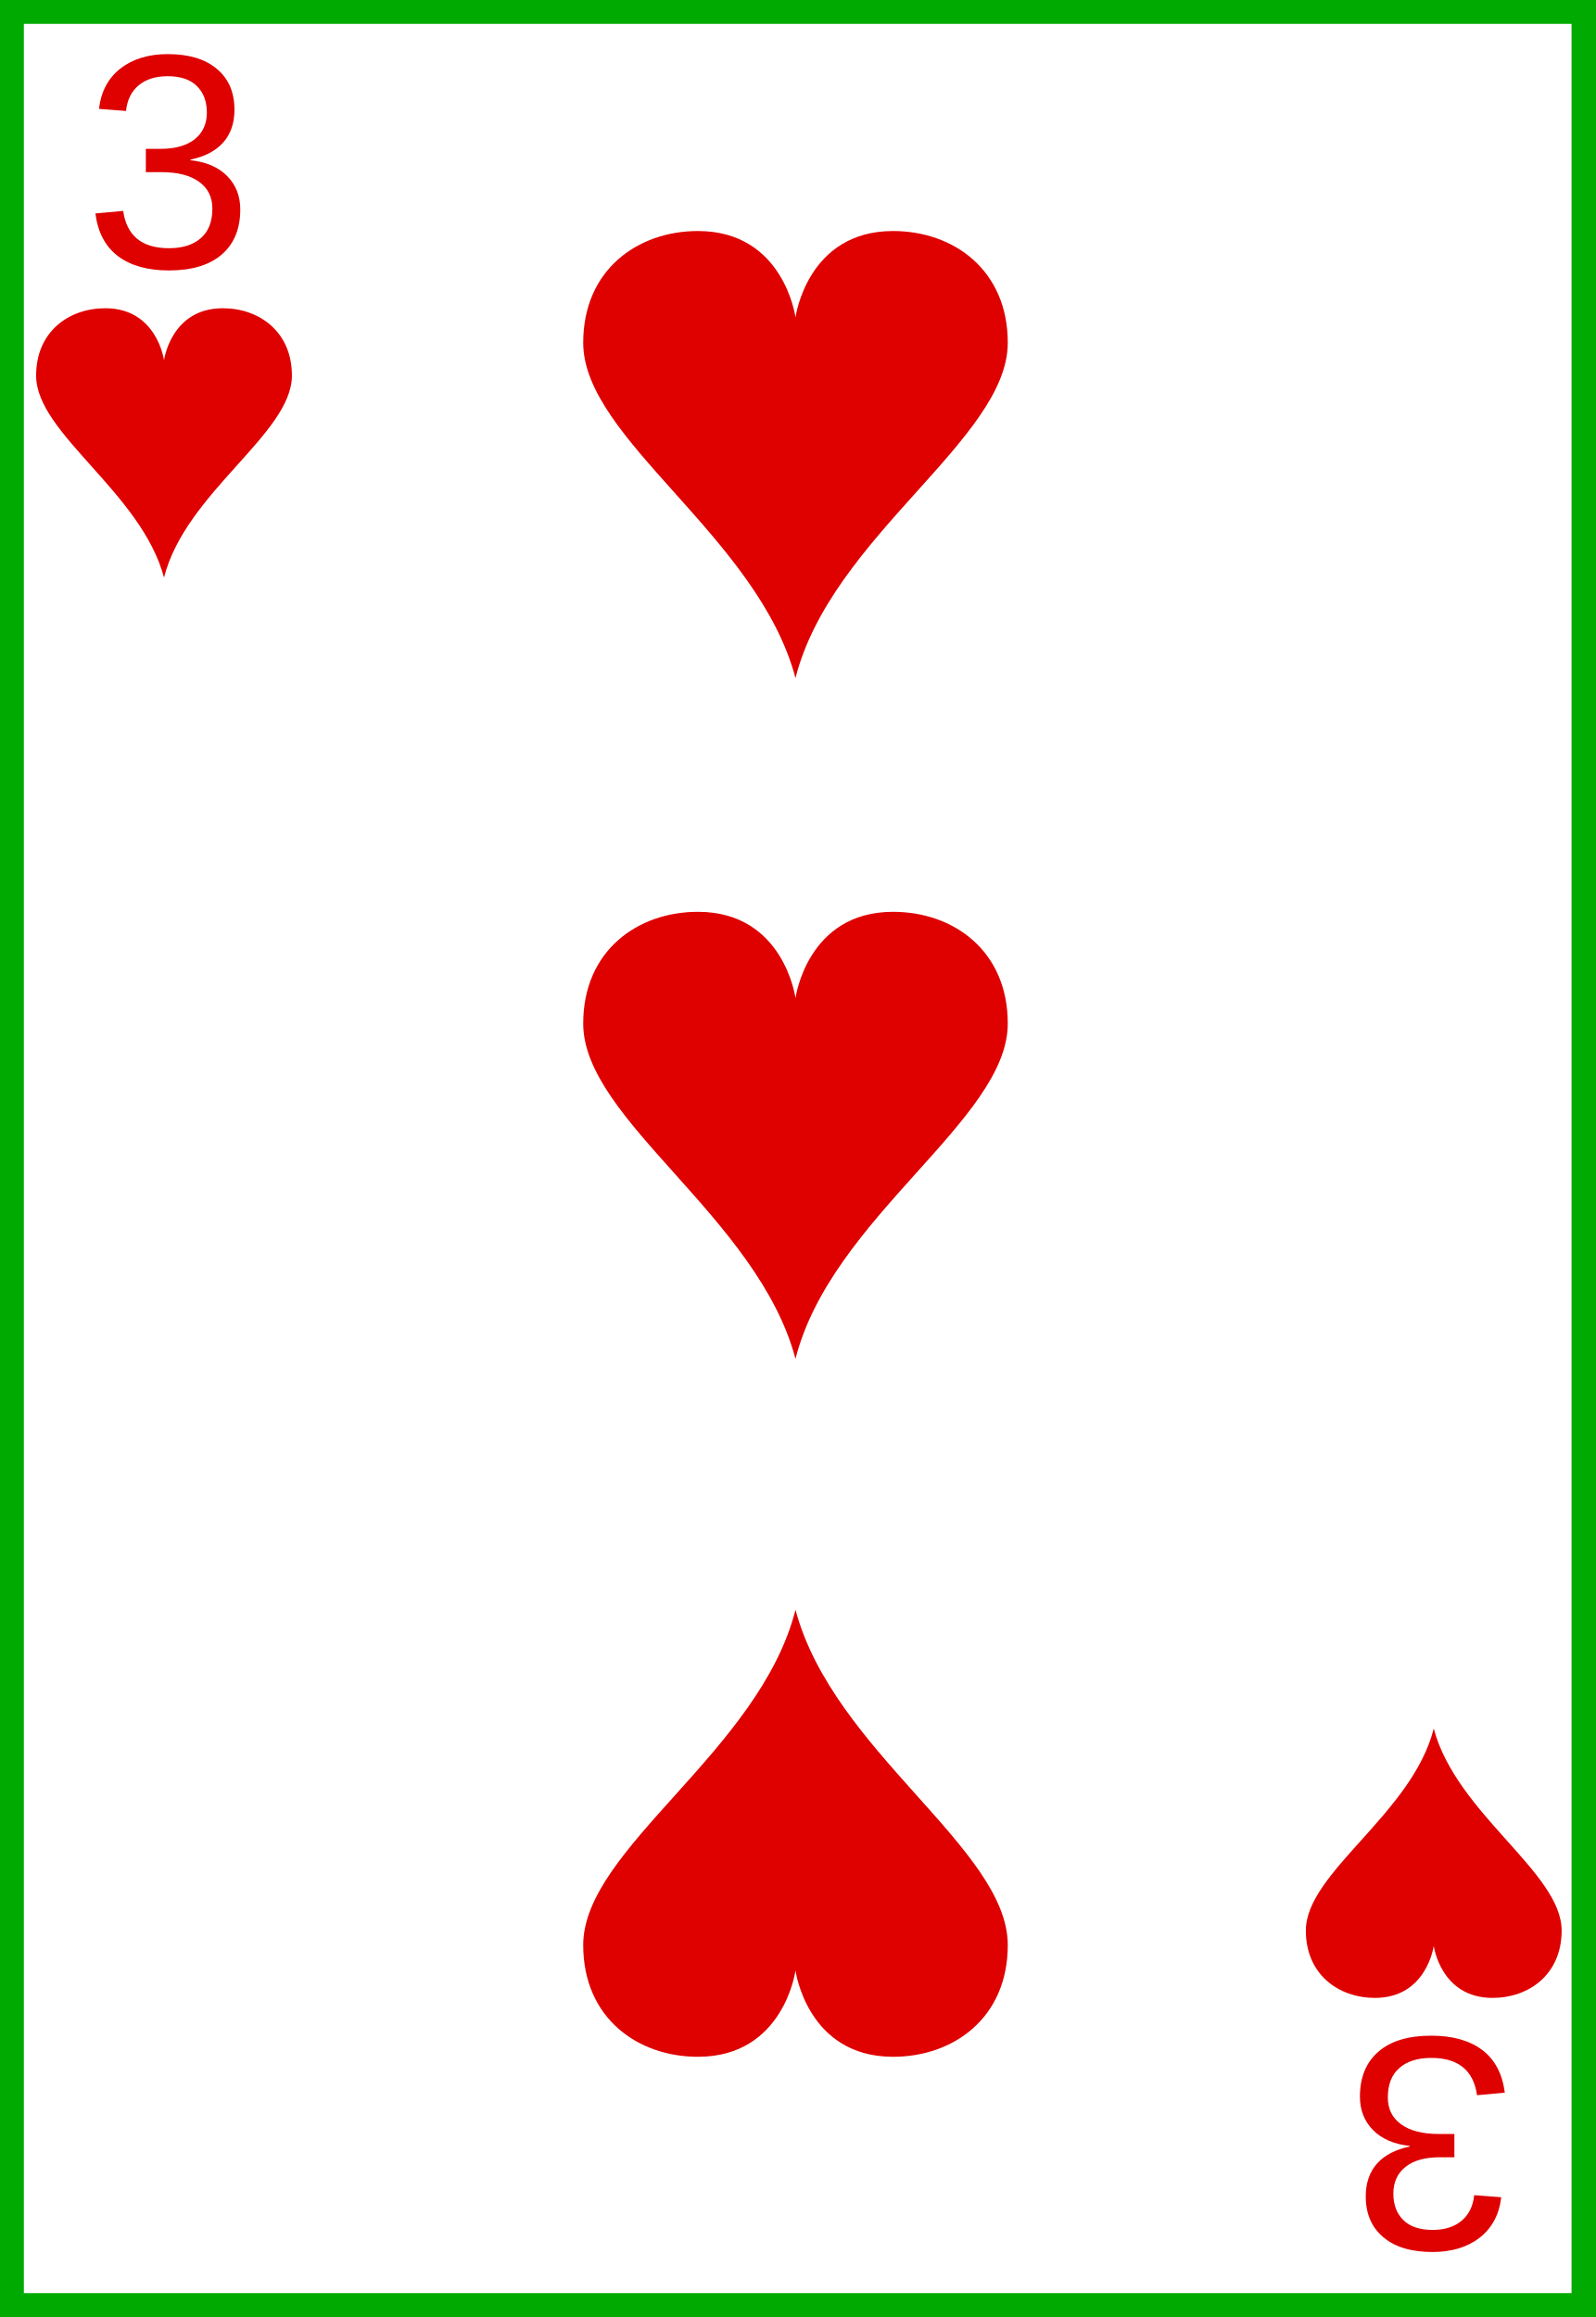
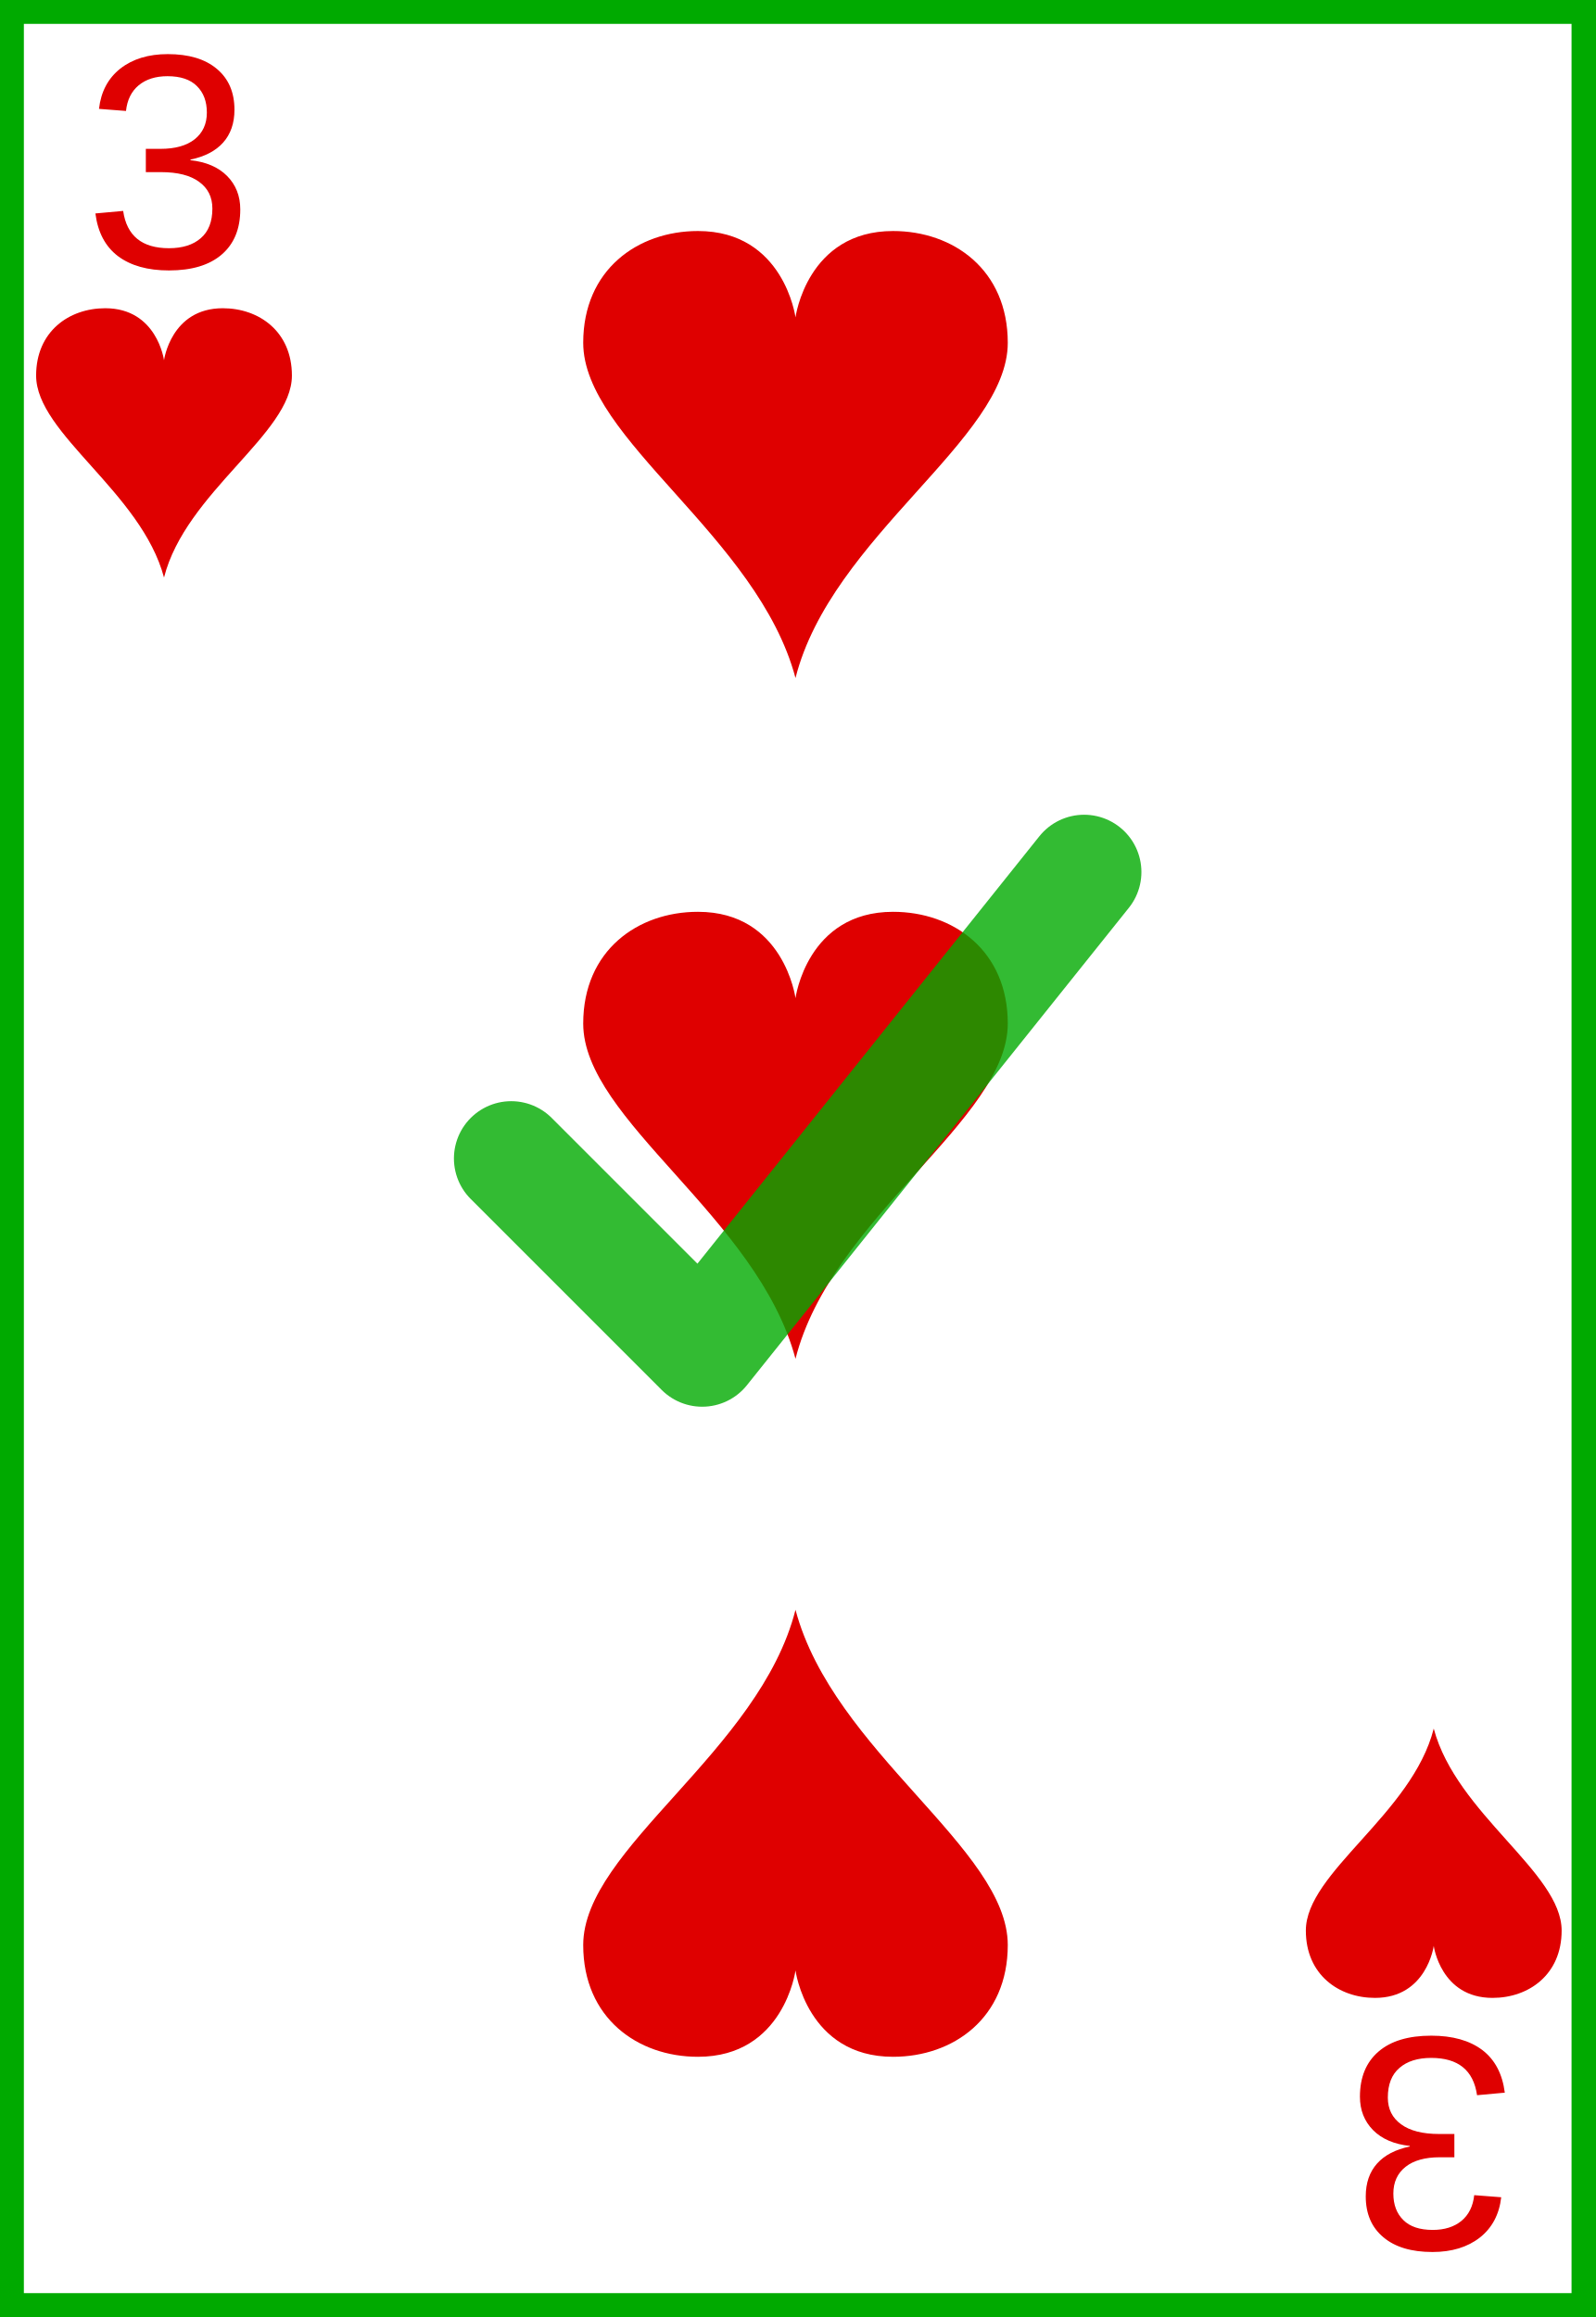
<svg xmlns="http://www.w3.org/2000/svg" xmlns:xlink="http://www.w3.org/1999/xlink" width="167.087pt" height="242.667pt" viewBox="0 0 167.087 242.667" xml:space="preserve" id="svg2" version="1.1">
  <defs id="defs41">
    <radialGradient xlink:href="#linearGradient3773" id="radialGradient3781" cx="-0.158" cy="-8.835" fx="-0.158" fy="-8.835" r="8" gradientTransform="matrix(-1.584269,-0.02349808,0.03071979,-2.477574,-0.2485638,-26.71351)" gradientUnits="userSpaceOnUse" />
    <linearGradient id="linearGradient3773">
      <stop style="stop-color:#000000;stop-opacity:1;" offset="0" id="stop3775" />
      <stop style="stop-color:#000000;stop-opacity:0.649;" offset="1" id="stop3777" />
    </linearGradient>
    <radialGradient xlink:href="#linearGradient3773" id="radialGradient3957" cx="-0.158" cy="-8.835" fx="-0.158" fy="-8.835" r="8" gradientTransform="matrix(-1.584269,-0.02349808,0.03071979,-2.477574,-0.2485638,-26.71351)" gradientUnits="userSpaceOnUse" />
    <linearGradient id="linearGradient3959">
      <stop style="stop-color:#000000;stop-opacity:1;" offset="0" id="stop3961" />
      <stop style="stop-color:#000000;stop-opacity:0.649;" offset="1" id="stop3963" />
    </linearGradient>
    <radialGradient r="81.903" fy="509.476" fx="168.025" cy="509.476" cx="168.025" gradientTransform="matrix(1.25656,-0.7774064,0.3366382,0.5361257,-221.2021,359.2426)" gradientUnits="userSpaceOnUse" id="radialGradient3975" xlink:href="#linearGradient3784-4" />
    <linearGradient id="linearGradient3784-4">
      <stop style="stop-color:#ffffff;stop-opacity:0.435;" offset="0" id="stop3786-8" />
      <stop style="stop-color:#000000;stop-opacity:0;" offset="1" id="stop3788-6" />
    </linearGradient>
    <radialGradient xlink:href="#linearGradient3784-4-5" id="radialGradient3929" gradientUnits="userSpaceOnUse" gradientTransform="matrix(1.25656,-0.7774064,0.3366382,0.5361257,-221.2021,359.2426)" cx="168.025" cy="509.476" fx="168.025" fy="509.476" r="81.903" />
    <linearGradient id="linearGradient3784-4-5">
      <stop style="stop-color:#ffffff;stop-opacity:0.489;" offset="0" id="stop3786-8-0" />
      <stop style="stop-color:#000000;stop-opacity:0;" offset="1" id="stop3788-6-3" />
    </linearGradient>
    <radialGradient xlink:href="#linearGradient3784-4-1" id="radialGradient3927" gradientUnits="userSpaceOnUse" gradientTransform="matrix(1.25656,-0.7774064,0.3366382,0.5361257,-221.2021,359.2426)" cx="168.025" cy="509.476" fx="168.025" fy="509.476" r="81.903" />
    <linearGradient id="linearGradient3784-4-1">
      <stop style="stop-color:#ffffff;stop-opacity:0.237;" offset="0" id="stop3786-8-03" />
      <stop style="stop-color:#000000;stop-opacity:0;" offset="1" id="stop3788-6-6" />
    </linearGradient>
    <radialGradient xlink:href="#linearGradient3768" id="radialGradient3776" cx="-0.206" cy="-4.579" fx="-0.206" fy="-4.579" r="8" gradientTransform="matrix(-1,0,0,-1.720176,-0.4120407,-13.02719)" gradientUnits="userSpaceOnUse" />
    <linearGradient id="linearGradient3768">
      <stop style="stop-color:#df0000;stop-opacity:1;" offset="0" id="stop3770" />
      <stop style="stop-color:#df0000;stop-opacity:0.672;" offset="1" id="stop3772" />
    </linearGradient>
    <radialGradient r="81.903" fy="511.223" fx="171.487" cy="511.223" cx="171.487" gradientTransform="matrix(1.152989,-0.6739155,0.3948202,0.6754904,-233.6326,270.4008)" gradientUnits="userSpaceOnUse" id="radialGradient4013" xlink:href="#linearGradient3784-4-6" />
    <linearGradient id="linearGradient3784-4-6">
      <stop style="stop-color:#ffffff;stop-opacity:0.313;" offset="0" id="stop3786-8-8" />
      <stop style="stop-color:#000000;stop-opacity:0;" offset="1" id="stop3788-6-8" />
    </linearGradient>
    <radialGradient r="81.903" fy="492.632" fx="159.354" cy="492.632" cx="159.354" gradientTransform="matrix(1.089478,-0.715138,0.4464527,0.6562658,-244.9333,290.9185)" gradientUnits="userSpaceOnUse" id="radialGradient4013-8" xlink:href="#linearGradient3784-4-2" />
    <linearGradient id="linearGradient3784-4-2">
      <stop style="stop-color:#ffffff;stop-opacity:0.29;" offset="0" id="stop3786-8-1" />
      <stop style="stop-color:#000000;stop-opacity:0;" offset="1" id="stop3788-6-5" />
    </linearGradient>
    <radialGradient r="81.903" fy="492.632" fx="159.354" cy="492.632" cx="159.354" gradientTransform="matrix(1.089478,-0.715138,0.4464527,0.6562658,-244.9333,290.9185)" gradientUnits="userSpaceOnUse" id="radialGradient3073" xlink:href="#linearGradient3784-4-2" />
  </defs>
  <g id="Layer_x0020_1" style="fill-rule:nonzero;clip-rule:nonzero;stroke:#000000;stroke-miterlimit:4;">
    <path style="fill:#FFFFFF;stroke-width:0.5;" d="M166.837,235.548c0,3.777-3.087,6.869-6.871,6.869H7.111c-3.775,0-6.861-3.092-6.861-6.869V7.12C0.25,3.343,3.336,0.25,7.111,0.25h152.855    c3.784,0,6.871,3.093,6.871,6.87v228.428z" id="path5" />
    <g style="stroke:none;" id="g7">
      <g id="g9">
				
			</g>
    </g>
    <g id="g15">
			
		</g>
    <g id="g19">
			
		</g>
    <g style="stroke:none;" id="g23">
      <g id="g25">
				
			</g>
    </g>
    <g style="stroke:none;" id="g31">
      <g id="g33">
				
			</g>
    </g>
  </g>
  <text xml:space="preserve" style="font-size:32px;font-style:normal;font-weight:normal;line-height:125%;letter-spacing:0px;word-spacing:0px;fill:#df0000;fill-opacity:1;stroke:none;font-family:Bitstream Vera Sans" x="8.775" y="28.013" id="text3788">
    <tspan id="tspan3790" x="8.775" y="28.013" style="font-style:normal;font-variant:normal;font-weight:normal;font-stretch:normal;fill:#df0000;fill-opacity:1;font-family:Arial;-inkscape-font-specification:Arial">3</tspan>
  </text>
  <g transform="matrix(1.674307,0,0,1.566992,17.17751,46.38532)" id="layer1-9-6" style="fill:#df0000;fill-opacity:1">
    <path style="fill:#df0000;fill-opacity:1" id="hl-8" d="M 3.676,-9 C 0.433,-9 0,-5.523 0,-5.523 0,-5.523 -0.433,-9 -3.676,-9 -5.946,-9 -8,-7.441 -8,-4.5 -8,-0.614 -1.421,3.294 0,9 1.352,3.299 8,-0.614 8,-4.5 8,-7.441 5.946,-9 3.676,-9 z" />
  </g>
  <text xml:space="preserve" style="font-size:32px;font-style:normal;font-weight:normal;line-height:125%;letter-spacing:0px;word-spacing:0px;fill:#df0000;fill-opacity:1;stroke:none;font-family:Bitstream Vera Sans" x="-158.818" y="-213.515" id="text3788-4" transform="scale(-1,-1)">
    <tspan id="tspan3790-3" x="-158.818" y="-213.515" style="font-style:normal;font-variant:normal;font-weight:normal;font-stretch:normal;fill:#df0000;fill-opacity:1;font-family:Arial;-inkscape-font-specification:Arial">3</tspan>
  </text>
  <g transform="matrix(-1.674307,0,0,-1.566992,150.156,195.1431)" id="layer1-9-6-5" style="fill:#df0000;fill-opacity:1">
    <path style="fill:#df0000;fill-opacity:1" id="hl-8-1" d="M 3.676,-9 C 0.433,-9 0,-5.523 0,-5.523 0,-5.523 -0.433,-9 -3.676,-9 -5.946,-9 -8,-7.441 -8,-4.5 -8,-0.614 -1.421,3.294 0,9 1.352,3.299 8,-0.614 8,-4.5 8,-7.441 5.946,-9 3.676,-9 z" />
  </g>
  <g transform="matrix(2.779008,0,0,2.600887,83.31227,47.60377)" id="layer1-9-6-8" style="fill:#df0000;fill-opacity:1">
    <path style="fill:#df0000;fill-opacity:1" id="hl-8-8" d="M 3.676,-9 C 0.433,-9 0,-5.523 0,-5.523 0,-5.523 -0.433,-9 -3.676,-9 -5.946,-9 -8,-7.441 -8,-4.5 -8,-0.614 -1.421,3.294 0,9 1.352,3.299 8,-0.614 8,-4.5 8,-7.441 5.946,-9 3.676,-9 z" />
  </g>
  <g transform="matrix(-2.779008,0,0,-2.600887,83.31227,192.0062)" id="layer1-9-6-8-9" style="fill:#df0000;fill-opacity:1">
    <path style="fill:#df0000;fill-opacity:1" id="hl-8-8-5" d="M 3.676,-9 C 0.433,-9 0,-5.523 0,-5.523 0,-5.523 -0.433,-9 -3.676,-9 -5.946,-9 -8,-7.441 -8,-4.5 -8,-0.614 -1.421,3.294 0,9 1.352,3.299 8,-0.614 8,-4.5 8,-7.441 5.946,-9 3.676,-9 z" />
  </g>
  <g transform="matrix(2.779008,0,0,2.600887,83.31227,118.9046)" id="layer1-9-6-8-8" style="fill:#df0000;fill-opacity:1">
    <path style="fill:#df0000;fill-opacity:1" id="hl-8-8-8" d="M 3.676,-9 C 0.433,-9 0,-5.523 0,-5.523 0,-5.523 -0.433,-9 -3.676,-9 -5.946,-9 -8,-7.441 -8,-4.5 -8,-0.614 -1.421,3.294 0,9 1.352,3.299 8,-0.614 8,-4.5 8,-7.441 5.946,-9 3.676,-9 z" />
  </g>
+   <path d="M 53.54 121.33 L 73.54 141.33 L 113.54 91.33" fill="none" stroke="#00AA00" stroke-width="12" stroke-linecap="round" stroke-linejoin="round" opacity="0.8" />
  <rect x="0" y="0" width="167.087" height="242.667" fill="none" stroke="#00AA00" stroke-width="5" />
</svg>
